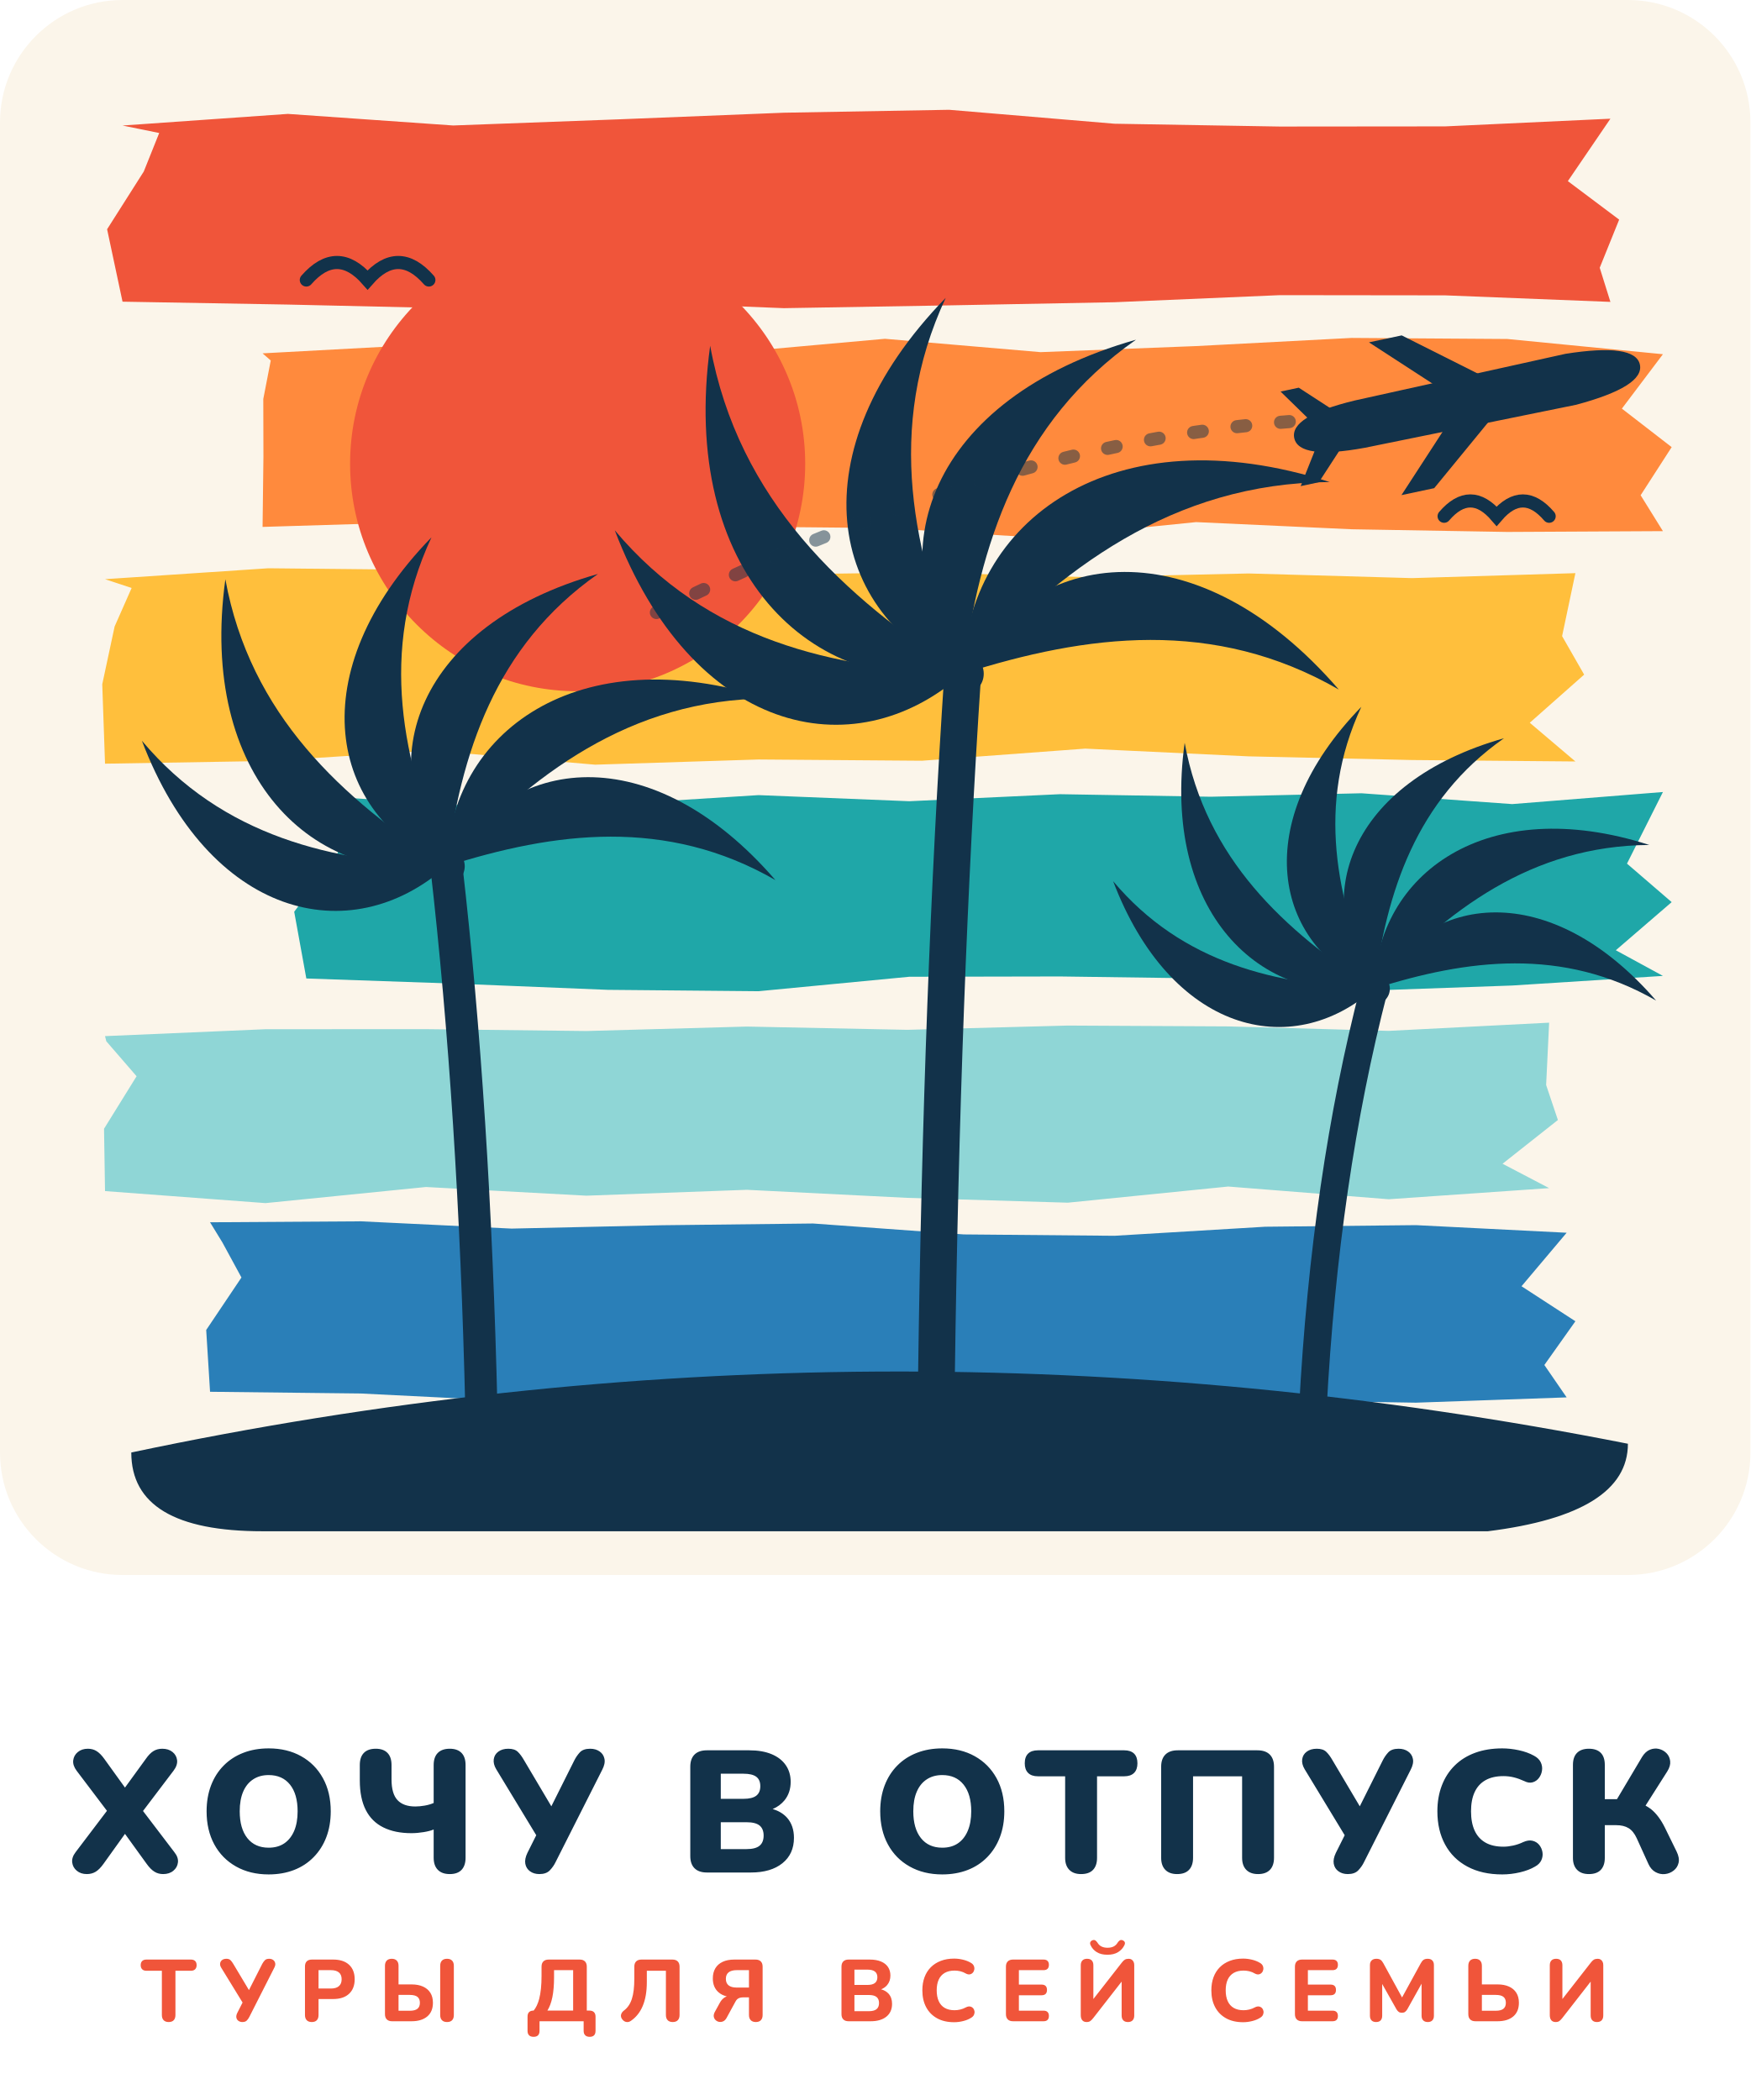
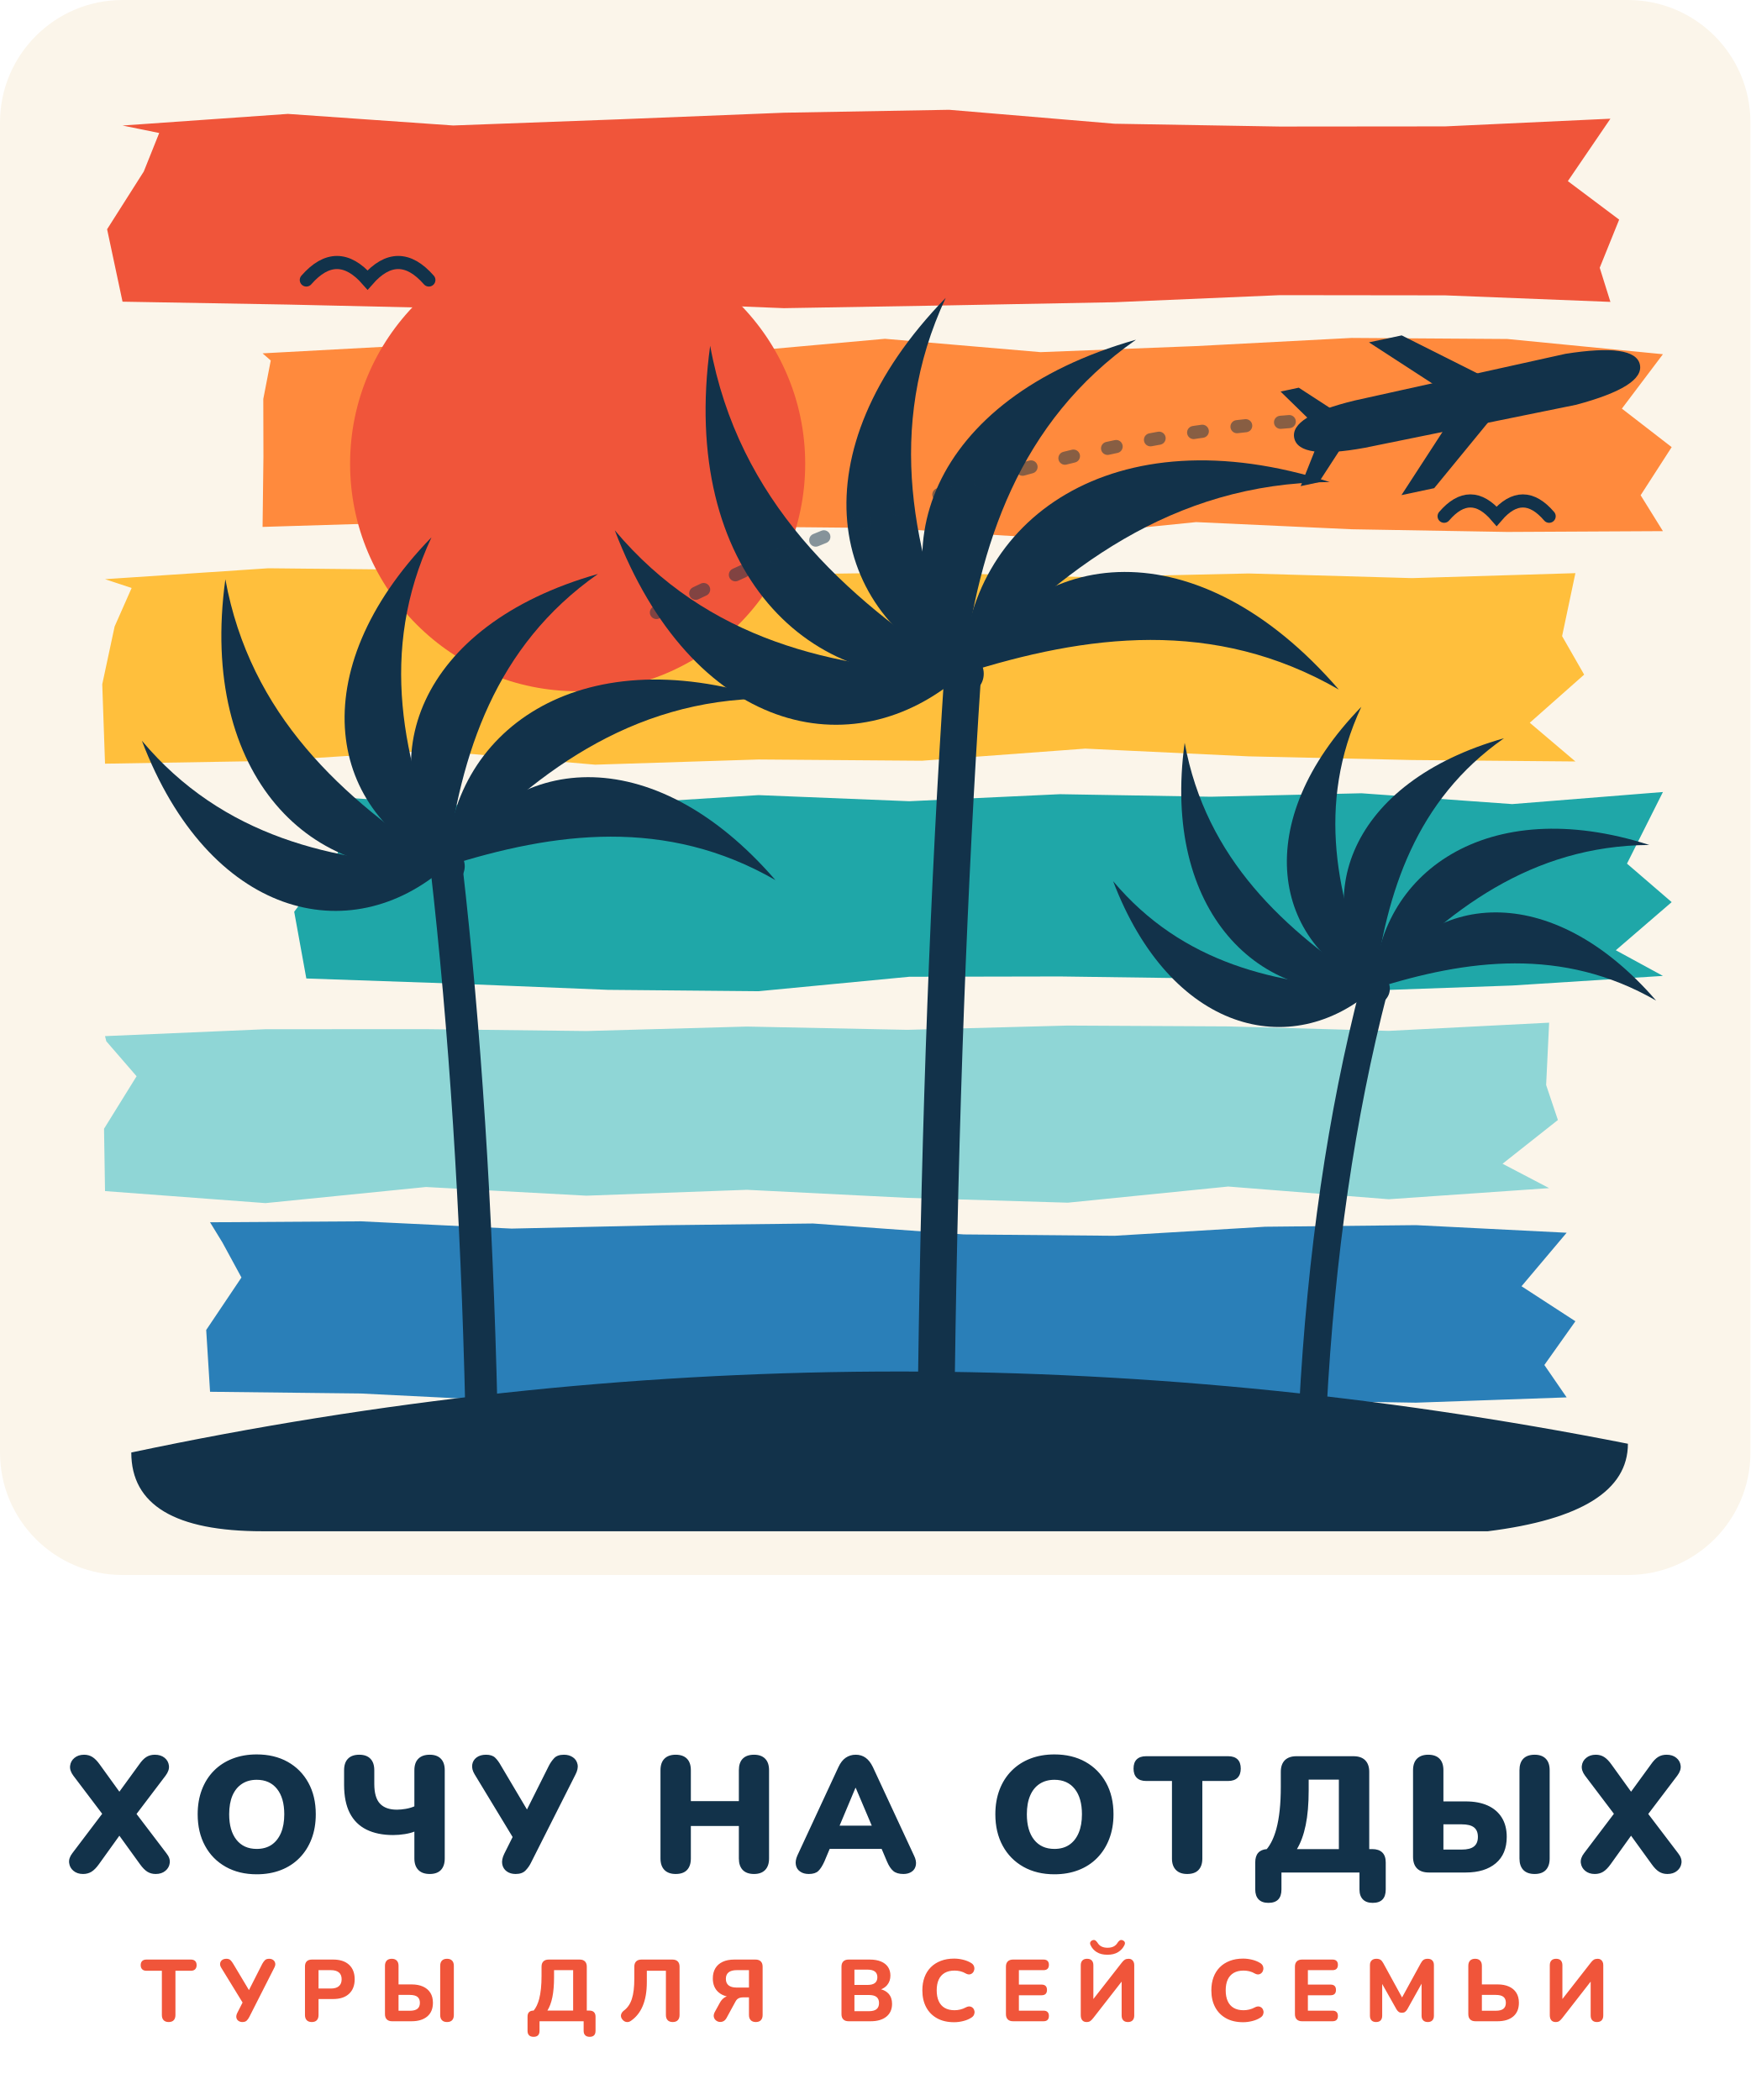
- <svg xmlns="http://www.w3.org/2000/svg" viewBox="0 0 400 480" width="400" height="480" role="img" aria-label="Хочу в отпуск — закат и семья пальм">
+ <svg xmlns="http://www.w3.org/2000/svg" viewBox="0 0 400 480" width="400" height="480" role="img" aria-label="Хочу на отдых — закат и семья пальм">
  <rect width="400" height="360" rx="28" fill="#fbf5ea" />
  <path d="M36.38 30.4L28 28.692L65.778 26.035L103.556 28.681L141.333 27.279L179.111 25.763L216.889 25.095L254.667 28.28L292.444 28.925L330.222 28.89L368 27.133L358.275 41.4L370 50.2L365.559 61.2L368 69.003L330.222 67.508L292.444 67.463L254.667 69.082L216.889 69.798L179.111 70.437L141.333 68.922L103.556 70.472L65.778 69.615L28 68.955L24.475 52.4L32.856 39.2Z" fill="#f0553a" />
  <path d="M61.871 82.4L60 80.765L95.556 78.843L131.111 79.244L166.667 80.634L202.222 77.44L237.778 80.489L273.333 79.103L308.889 77.24L344.444 77.483L380 80.964L370.622 93.4L382 102.2L374.907 113.2L380 121.402L344.444 121.587L308.889 120.976L273.333 119.338L237.778 122.933L202.222 120.694L166.667 120.351L131.111 122.836L95.556 119.351L60 120.436L60.199 104.4L60.166 91.2Z" fill="#ff8a3d" />
  <path d="M30.078 134.4L24 132.383L61.333 129.888L98.667 130.277L136 130.234L173.333 131.36L210.667 130.843L248 131.911L285.333 131.079L322.667 132.14L360 131.006L356.961 145.4L362 154.2L349.574 165.2L360 174.05L322.667 173.72L285.333 172.881L248 171.113L210.667 173.882L173.333 173.597L136 174.784L98.667 171.553L61.333 173.937L24 174.555L23.367 156.4L26.192 143.2Z" fill="#ffbf3c" />
  <path d="M77.778 186.4L70 181.743L104.444 184.016L138.889 183.91L173.333 181.741L207.778 183.137L242.222 181.529L276.667 182.111L311.111 181.318L345.556 183.793L380 181.032L371.789 197.4L382 206.2L369.238 217.2L380 223.064L345.556 225.26L311.111 226.485L276.667 223.662L242.222 223.191L207.778 223.259L173.333 226.563L138.889 226.249L104.444 224.845L70 223.652L67.229 208.4L77.143 195.2Z" fill="#1fa7a8" />
  <path d="M24.29 238L24 236.829L60.667 235.251L97.333 235.236L134 235.662L170.667 234.644L207.333 235.387L244 234.415L280.667 234.607L317.333 235.629L354 233.753L353.313 248L356 256L343.353 266L354 271.571L317.333 274.113L280.667 271.209L244 274.9L207.333 273.795L170.667 271.955L134 273.298L97.333 271.314L60.667 274.997L24 272.247L23.773 258L31.211 246Z" fill="#8fd6d6" />
  <path d="M50.828 284L48 279.379L82.444 279.159L116.889 280.821L151.333 280.054L185.778 279.656L220.222 282.153L254.667 282.464L289.111 280.396L323.556 280.032L358 281.77L347.689 294L360 302L352.907 312L358 319.402L323.556 320.613L289.111 320.06L254.667 319.999L220.222 317.684L185.778 320.082L151.333 319.437L116.889 320.231L82.444 318.514L48 318.119L47.119 304L55.176 292Z" fill="#2a7fb8" />
  <circle cx="132" cy="106" r="52" fill="#f0553a" />
  <path d="M30 332Q200 296 372 330Q372 346 340 350H60Q30 350 30 332Z" fill="#12324a" />
  <path d="M110 322Q108.4 253.8 102 198" fill="none" stroke="#12324a" stroke-width="7.35" stroke-linecap="round" />
  <g transform="translate(102 198)">
    <path transform="rotate(-170)" d="M0 0C18.375 -23.1 51.45 -20.79 73.5 16.17C51.45 -2.31 25.725 -3.465 0 0Z" fill="#12324a" />
    <path transform="rotate(-140)" d="M0 0C20.213 -23.1 56.595 -20.79 80.85 17.787C56.595 -2.31 28.297 -3.465 0 0Z" fill="#12324a" />
    <path transform="rotate(-105)" d="M0 0C18.375 -23.1 51.45 -20.79 73.5 16.17C51.45 -2.31 25.725 -3.465 0 0Z" fill="#12324a" />
    <path transform="rotate(-75)" d="M0 0C18.375 -23.1 51.45 -20.79 73.5 16.17C51.45 -2.31 25.725 -3.465 0 0Z" fill="#12324a" />
    <path transform="rotate(-40)" d="M0 0C20.213 -23.1 56.595 -20.79 80.85 17.787C56.595 -2.31 28.297 -3.465 0 0Z" fill="#12324a" />
    <path transform="rotate(-10)" d="M0 0C18.375 -23.1 51.45 -20.79 73.5 16.17C51.45 -2.31 25.725 -3.465 0 0Z" fill="#12324a" />
    <circle r="4.2" fill="#12324a" />
  </g>
  <path d="M214 314Q215.2 226 220 154" fill="none" stroke="#12324a" stroke-width="8.4" stroke-linecap="round" />
  <g transform="translate(220 154)">
    <path transform="rotate(-170)" d="M0 0C21 -26.4 58.8 -23.76 84 18.48C58.8 -2.64 29.4 -3.96 0 0Z" fill="#12324a" />
    <path transform="rotate(-140)" d="M0 0C23.1 -26.4 64.68 -23.76 92.4 20.328C64.68 -2.64 32.34 -3.96 0 0Z" fill="#12324a" />
    <path transform="rotate(-105)" d="M0 0C21 -26.4 58.8 -23.76 84 18.48C58.8 -2.64 29.4 -3.96 0 0Z" fill="#12324a" />
    <path transform="rotate(-75)" d="M0 0C21 -26.4 58.8 -23.76 84 18.48C58.8 -2.64 29.4 -3.96 0 0Z" fill="#12324a" />
    <path transform="rotate(-40)" d="M0 0C23.1 -26.4 64.68 -23.76 92.4 20.328C64.68 -2.64 32.34 -3.96 0 0Z" fill="#12324a" />
    <path transform="rotate(-10)" d="M0 0C21 -26.4 58.8 -23.76 84 18.48C58.8 -2.64 29.4 -3.96 0 0Z" fill="#12324a" />
    <circle r="4.8" fill="#12324a" />
  </g>
  <path d="M300 322Q302.8 269.2 314 226" fill="none" stroke="#12324a" stroke-width="6.3" stroke-linecap="round" />
  <g transform="translate(314 226)">
    <path transform="rotate(-170)" d="M0 0C15.75 -19.8 44.1 -17.82 63 13.86C44.1 -1.98 22.05 -2.97 0 0Z" fill="#12324a" />
    <path transform="rotate(-140)" d="M0 0C17.325 -19.8 48.51 -17.82 69.3 15.246C48.51 -1.98 24.255 -2.97 0 0Z" fill="#12324a" />
    <path transform="rotate(-105)" d="M0 0C15.75 -19.8 44.1 -17.82 63 13.86C44.1 -1.98 22.05 -2.97 0 0Z" fill="#12324a" />
    <path transform="rotate(-75)" d="M0 0C15.75 -19.8 44.1 -17.82 63 13.86C44.1 -1.98 22.05 -2.97 0 0Z" fill="#12324a" />
    <path transform="rotate(-40)" d="M0 0C17.325 -19.8 48.51 -17.82 69.3 15.246C48.51 -1.98 24.255 -2.97 0 0Z" fill="#12324a" />
    <path transform="rotate(-10)" d="M0 0C15.75 -19.8 44.1 -17.82 63 13.86C44.1 -1.98 22.05 -2.97 0 0Z" fill="#12324a" />
    <circle r="3.6" fill="#12324a" />
  </g>
  <path d="M150 140Q230 100 300 96" fill="none" stroke="#12324a" stroke-width="3" stroke-dasharray="2 8" stroke-linecap="round" opacity=".5" />
  <g transform="translate(334 92) rotate(-12) scale(0.85) translate(-50 -20)" fill="#12324a">
    <path d="M4 20Q4 14 22 13.5L80 13Q99 14 99 20Q99 26 80 27L22 26.5Q4 26 4 20Z" />
    <path d="M58 15L38 -1 29 -1 45 15ZM58 25L38 41 29 41 45 25Z" />
    <path d="M17 16L8 7 3 7 9 16ZM17 24L8 33 3 33 9 24Z" />
  </g>
  <g fill="none" stroke="#12324a" stroke-width="3" stroke-linecap="round">
    <path d="M70 64q7-8 14 0q7-8 14 0M330 118q6-7 12 0q6-7 12 0" />
  </g>
-   <path d="M19.84 428.36L19.84 428.36Q18.46 428.36 17.55 427.6Q16.64 426.85 16.5 425.7Q16.36 424.55 17.27 423.36L17.27 423.36L24.44 413.9L17.51 404.74Q16.6 403.52 16.73 402.37Q16.87 401.22 17.78 400.47Q18.7 399.71 20.08 399.71L20.08 399.71Q21.23 399.71 22.1 400.27Q22.97 400.82 23.85 402.05L23.85 402.05L28.56 408.59L33.31 402.05Q34.19 400.78 35.06 400.25Q35.93 399.71 37.08 399.71L37.08 399.71Q38.5 399.71 39.42 400.45Q40.33 401.18 40.47 402.33Q40.6 403.48 39.65 404.74L39.65 404.74L32.68 413.94L39.85 423.36Q40.8 424.55 40.66 425.7Q40.53 426.85 39.61 427.6Q38.7 428.36 37.28 428.36L37.28 428.36Q36.17 428.36 35.3 427.82Q34.42 427.29 33.51 426.02L33.51 426.02L28.56 419.17L23.65 426.02Q22.74 427.29 21.87 427.82Q20.99 428.36 19.84 428.36M61.39 428.44L61.39 428.44Q57.15 428.44 53.94 426.63Q50.74 424.83 48.97 421.58Q47.21 418.33 47.21 414.01L47.21 414.01Q47.21 410.77 48.22 408.11Q49.23 405.46 51.11 403.56Q52.99 401.65 55.61 400.64Q58.22 399.63 61.39 399.63L61.39 399.63Q65.63 399.63 68.82 401.42Q72.01 403.2 73.79 406.43Q75.58 409.66 75.58 414.01L75.58 414.01Q75.58 417.26 74.57 419.92Q73.56 422.57 71.67 424.49Q69.79 426.42 67.18 427.43Q64.56 428.44 61.39 428.44M61.39 422.33L61.39 422.33Q63.49 422.33 64.96 421.34Q66.42 420.35 67.22 418.49Q68.01 416.63 68.01 414.01L68.01 414.01Q68.01 410.09 66.27 407.91Q64.52 405.73 61.39 405.73L61.39 405.73Q59.33 405.73 57.85 406.71Q56.36 407.68 55.57 409.52Q54.78 411.36 54.78 414.01L54.78 414.01Q54.78 417.94 56.52 420.14Q58.26 422.33 61.39 422.33M102.78 428.36L102.78 428.36Q101 428.36 100.05 427.39Q99.1 426.42 99.1 424.63L99.1 424.63L99.1 418.17Q98.27 418.53 96.82 418.77Q95.37 419.01 93.99 419.01L93.99 419.01Q90.26 419.01 87.61 417.7Q84.95 416.39 83.59 413.72Q82.22 411.04 82.22 406.96L82.22 406.96L82.22 403.44Q82.22 401.61 83.15 400.66Q84.08 399.71 85.87 399.71L85.87 399.71Q87.61 399.71 88.54 400.66Q89.47 401.61 89.47 403.44L89.47 403.44L89.47 406.73Q89.47 410.01 90.84 411.46Q92.2 412.91 94.9 412.91L94.9 412.91Q95.89 412.91 97.04 412.71Q98.19 412.51 99.1 412.11L99.1 412.11L99.1 403.44Q99.1 401.61 100.05 400.66Q101 399.71 102.78 399.71L102.78 399.71Q104.53 399.71 105.46 400.66Q106.39 401.61 106.39 403.44L106.39 403.44L106.39 424.63Q106.39 426.42 105.48 427.39Q104.57 428.36 102.78 428.36M123.25 428.36L123.25 428.36Q121.99 428.36 121.11 427.72Q120.24 427.09 120.04 426Q119.85 424.91 120.52 423.52L120.52 423.52L122.54 419.48L113.39 404.39Q112.68 403.2 112.83 402.11Q112.99 401.02 113.88 400.37Q114.78 399.71 116.16 399.71L116.16 399.71Q117.59 399.71 118.32 400.41Q119.05 401.1 119.77 402.37L119.77 402.37L125.99 412.87L131.22 402.41Q131.73 401.38 132.5 400.54Q133.28 399.71 134.86 399.71L134.86 399.71Q136.13 399.71 137.02 400.33Q137.91 400.94 138.13 402.03Q138.35 403.12 137.6 404.55L137.6 404.55L126.94 425.66Q126.46 426.65 125.65 427.5Q124.84 428.36 123.25 428.36M171.61 428L161.54 428Q159.68 428 158.71 427.03Q157.74 426.06 157.74 424.24L157.74 424.24L157.74 403.83Q157.74 402.01 158.71 401.04Q159.68 400.07 161.54 400.07L161.54 400.07L171.21 400.07Q174.22 400.07 176.34 400.96Q178.46 401.85 179.57 403.48Q180.68 405.1 180.68 407.28L180.68 407.28Q180.68 409.74 179.29 411.48L179.29 411.48Q178.22 412.79 176.56 413.5L176.56 413.5Q178.62 414.09 179.89 415.52L179.89 415.52Q181.43 417.3 181.43 420.08L181.43 420.08Q181.43 423.76 178.8 425.88Q176.16 428 171.61 428L171.61 428M164.71 416.51L164.71 422.65L170.61 422.65Q172.64 422.65 173.57 421.88Q174.5 421.11 174.5 419.56Q174.5 418.02 173.57 417.26Q172.64 416.51 170.61 416.51L170.61 416.51L164.71 416.51M164.71 405.42L164.71 411.16L169.9 411.16Q171.88 411.16 172.81 410.45Q173.74 409.74 173.74 408.27Q173.74 406.8 172.81 406.11Q171.88 405.42 169.9 405.42L169.9 405.42L164.71 405.42M215.32 428.44L215.32 428.44Q211.08 428.44 207.87 426.63Q204.66 424.83 202.9 421.58Q201.14 418.33 201.14 414.01L201.14 414.01Q201.14 410.77 202.15 408.11Q203.16 405.46 205.04 403.56Q206.92 401.65 209.54 400.64Q212.15 399.63 215.32 399.63L215.32 399.63Q219.56 399.63 222.75 401.42Q225.94 403.2 227.72 406.43Q229.5 409.66 229.5 414.01L229.5 414.01Q229.5 417.26 228.49 419.92Q227.48 422.57 225.6 424.49Q223.72 426.42 221.11 427.43Q218.49 428.44 215.32 428.44M215.32 422.33L215.32 422.33Q217.42 422.33 218.89 421.34Q220.35 420.35 221.14 418.49Q221.94 416.63 221.94 414.01L221.94 414.01Q221.94 410.09 220.19 407.91Q218.45 405.73 215.32 405.73L215.32 405.73Q213.26 405.73 211.78 406.71Q210.29 407.68 209.5 409.52Q208.7 411.36 208.7 414.01L208.7 414.01Q208.7 417.94 210.45 420.14Q212.19 422.33 215.32 422.33M247.04 428.36L247.04 428.36Q245.3 428.36 244.35 427.39Q243.4 426.42 243.4 424.67L243.4 424.67L243.4 406.01L237.18 406.01Q235.71 406.01 234.94 405.24Q234.17 404.47 234.17 403.04L234.17 403.04Q234.17 401.58 234.94 400.82Q235.71 400.07 237.18 400.07L237.18 400.07L256.91 400.07Q258.37 400.07 259.15 400.82Q259.92 401.58 259.92 403.04L259.92 403.04Q259.92 404.47 259.15 405.24Q258.37 406.01 256.91 406.01L256.91 406.01L250.69 406.01L250.69 424.67Q250.69 426.42 249.78 427.39Q248.87 428.36 247.04 428.36M268.98 428.36L268.98 428.36Q267.24 428.36 266.29 427.39Q265.34 426.42 265.34 424.63L265.34 424.63L265.34 403.83Q265.34 402.01 266.31 401.04Q267.28 400.07 269.14 400.07L269.14 400.07L287.32 400.07Q289.19 400.07 290.16 401.04Q291.13 402.01 291.13 403.83L291.13 403.83L291.13 424.63Q291.13 426.42 290.2 427.39Q289.27 428.36 287.48 428.36L287.48 428.36Q285.74 428.36 284.79 427.39Q283.84 426.42 283.84 424.63L283.84 424.63L283.84 406.01L272.63 406.01L272.63 424.63Q272.63 426.42 271.71 427.39Q270.8 428.36 268.98 428.36M307.99 428.36L307.99 428.36Q306.73 428.36 305.85 427.72Q304.98 427.09 304.78 426Q304.59 424.91 305.26 423.52L305.26 423.52L307.28 419.48L298.13 404.39Q297.42 403.2 297.57 402.11Q297.73 401.02 298.62 400.37Q299.52 399.71 300.9 399.71L300.9 399.71Q302.33 399.71 303.06 400.41Q303.79 401.1 304.51 402.37L304.51 402.37L310.73 412.87L315.96 402.41Q316.47 401.38 317.24 400.54Q318.02 399.71 319.6 399.71L319.6 399.71Q320.87 399.71 321.76 400.33Q322.65 400.94 322.87 402.03Q323.09 403.12 322.34 404.55L322.34 404.55L311.68 425.66Q311.2 426.65 310.39 427.5Q309.58 428.36 307.99 428.36M343.28 428.44L343.28 428.44Q338.65 428.44 335.32 426.65Q331.99 424.87 330.23 421.62Q328.46 418.37 328.46 414.01L328.46 414.01Q328.46 410.77 329.48 408.11Q330.49 405.46 332.41 403.56Q334.33 401.65 337.08 400.64Q339.84 399.63 343.28 399.63L343.28 399.63Q345.1 399.63 347.07 400.05Q349.03 400.47 350.53 401.3L350.53 401.3Q351.64 401.89 352.08 402.8Q352.51 403.71 352.37 404.67Q352.24 405.62 351.68 406.37Q351.13 407.12 350.25 407.38Q349.38 407.64 348.35 407.12L348.35 407.12Q347.16 406.57 346 406.27Q344.83 405.97 343.56 405.97L343.56 405.97Q341.1 405.97 339.46 406.9Q337.81 407.83 336.98 409.62Q336.15 411.4 336.15 414.01L336.15 414.01Q336.15 416.63 336.98 418.43Q337.81 420.23 339.46 421.17Q341.1 422.1 343.56 422.1L343.56 422.1Q344.59 422.1 345.78 421.84Q346.97 421.58 348.12 421.03L348.12 421.03Q349.3 420.51 350.23 420.75Q351.17 420.99 351.74 421.7Q352.31 422.41 352.47 423.34Q352.63 424.28 352.22 425.19Q351.8 426.1 350.77 426.65L350.77 426.65Q349.38 427.48 347.34 427.96Q345.3 428.44 343.28 428.44M363.08 428.36L363.08 428.36Q361.34 428.36 360.39 427.39Q359.44 426.42 359.44 424.67L359.44 424.67L359.44 403.4Q359.44 401.58 360.39 400.64Q361.34 399.71 363.08 399.71L363.08 399.71Q364.86 399.71 365.79 400.64Q366.72 401.58 366.72 403.4L366.72 403.4L366.72 411.24L369.5 411.24L375.24 401.58Q376 400.35 377.03 399.93Q378.06 399.51 379.07 399.75Q380.08 399.99 380.81 400.72Q381.54 401.46 381.66 402.55Q381.78 403.64 380.99 404.9L380.99 404.9L376.03 412.71Q376.67 413.06 377.26 413.5L377.26 413.5Q379.09 414.97 380.47 417.78L380.47 417.78L383.13 423.21Q383.84 424.67 383.58 425.78Q383.32 426.89 382.45 427.56Q381.58 428.24 380.47 428.36Q379.36 428.48 378.33 427.92Q377.3 427.37 376.71 426.1L376.71 426.1L374.01 420.16Q373.26 418.53 372.15 417.86Q371.04 417.18 369.3 417.18L369.3 417.18L366.72 417.18L366.72 424.67Q366.72 426.42 365.81 427.39Q364.9 428.36 363.08 428.36" fill="#12324a" />
+   <path d="M18.98 428.34L18.98 428.34Q17.66 428.34 16.79 427.62Q15.93 426.91 15.8 425.81Q15.66 424.72 16.53 423.59L16.53 423.59L23.35 414.58L16.76 405.87Q15.89 404.7 16.02 403.61Q16.15 402.51 17.02 401.8Q17.89 401.08 19.21 401.08L19.21 401.08Q20.3 401.08 21.13 401.61Q21.96 402.14 22.79 403.31L22.79 403.31L27.28 409.53L31.8 403.31Q32.63 402.1 33.46 401.59Q34.29 401.08 35.38 401.08L35.38 401.08Q36.74 401.08 37.61 401.78Q38.47 402.48 38.6 403.57Q38.74 404.66 37.83 405.87L37.83 405.87L31.2 414.62L38.02 423.59Q38.93 424.72 38.79 425.81Q38.66 426.91 37.79 427.62Q36.93 428.34 35.57 428.34L35.57 428.34Q34.51 428.34 33.68 427.83Q32.86 427.32 31.99 426.11L31.99 426.11L27.28 419.59L22.6 426.11Q21.73 427.32 20.9 427.83Q20.07 428.34 18.98 428.34M58.66 428.41L58.66 428.41Q54.63 428.41 51.58 426.7Q48.52 424.98 46.85 421.89Q45.17 418.8 45.17 414.69L45.17 414.69Q45.17 411.6 46.13 409.07Q47.09 406.55 48.88 404.74Q50.67 402.93 53.16 401.97Q55.65 401.01 58.66 401.01L58.66 401.01Q62.7 401.01 65.73 402.7Q68.77 404.4 70.46 407.47Q72.16 410.54 72.16 414.69L72.16 414.69Q72.16 417.78 71.2 420.31Q70.24 422.83 68.45 424.66Q66.66 426.49 64.17 427.45Q61.68 428.41 58.66 428.41M58.66 422.61L58.66 422.61Q60.66 422.61 62.06 421.67Q63.45 420.72 64.21 418.95Q64.96 417.18 64.96 414.69L64.96 414.69Q64.96 410.96 63.3 408.89Q61.64 406.81 58.66 406.81L58.66 406.81Q56.7 406.81 55.29 407.74Q53.88 408.66 53.12 410.41Q52.37 412.17 52.37 414.69L52.37 414.69Q52.37 418.42 54.03 420.52Q55.69 422.61 58.66 422.61M98.2 428.34L98.2 428.34Q96.5 428.34 95.6 427.42Q94.69 426.49 94.69 424.8L94.69 424.8L94.69 418.65Q93.9 418.99 92.52 419.22Q91.15 419.44 89.83 419.44L89.83 419.44Q86.28 419.44 83.76 418.2Q81.23 416.95 79.93 414.41Q78.63 411.86 78.63 407.98L78.63 407.98L78.63 404.63Q78.63 402.89 79.52 401.99Q80.4 401.08 82.1 401.08L82.1 401.08Q83.76 401.08 84.64 401.99Q85.53 402.89 85.53 404.63L85.53 404.63L85.53 407.75Q85.53 410.88 86.83 412.26Q88.13 413.64 90.69 413.64L90.69 413.64Q91.64 413.64 92.73 413.45Q93.82 413.26 94.69 412.88L94.69 412.88L94.69 404.63Q94.69 402.89 95.6 401.99Q96.5 401.08 98.2 401.08L98.2 401.08Q99.86 401.08 100.74 401.99Q101.63 402.89 101.63 404.63L101.63 404.63L101.63 424.8Q101.63 426.49 100.76 427.42Q99.89 428.34 98.2 428.34M117.82 428.34L117.82 428.34Q116.62 428.34 115.79 427.74Q114.96 427.13 114.77 426.1Q114.58 425.06 115.22 423.74L115.22 423.74L117.14 419.89L108.44 405.53Q107.76 404.4 107.91 403.36Q108.06 402.33 108.91 401.7Q109.75 401.08 111.07 401.08L111.07 401.08Q112.43 401.08 113.13 401.74Q113.83 402.4 114.5 403.61L114.5 403.61L120.42 413.6L125.4 403.65Q125.89 402.67 126.63 401.87Q127.36 401.08 128.87 401.08L128.87 401.08Q130.08 401.08 130.92 401.67Q131.77 402.25 131.98 403.29Q132.19 404.32 131.47 405.68L131.47 405.68L121.33 425.78Q120.88 426.72 120.1 427.53Q119.33 428.34 117.82 428.34M154.4 428.34L154.4 428.34Q152.74 428.34 151.83 427.42Q150.93 426.49 150.93 424.8L150.93 424.8L150.93 404.63Q150.93 402.89 151.83 401.99Q152.74 401.08 154.4 401.08L154.4 401.08Q156.09 401.08 156.98 401.99Q157.87 402.89 157.87 404.63L157.87 404.63L157.87 411.68L168.84 411.68L168.84 404.63Q168.84 402.89 169.72 401.99Q170.61 401.08 172.31 401.08L172.31 401.08Q173.96 401.08 174.85 401.99Q175.74 402.89 175.74 404.63L175.74 404.63L175.74 424.8Q175.74 426.49 174.85 427.42Q173.96 428.34 172.31 428.34L172.31 428.34Q170.61 428.34 169.72 427.42Q168.84 426.49 168.84 424.8L168.84 424.8L168.84 417.37L157.87 417.37L157.87 424.8Q157.87 426.49 157 427.42Q156.13 428.34 154.4 428.34M184.81 428.34L184.81 428.34Q183.64 428.34 182.85 427.79Q182.05 427.25 181.87 426.28Q181.68 425.32 182.21 424.12L182.21 424.12L191.59 403.91Q192.27 402.44 193.27 401.76Q194.27 401.08 195.55 401.08Q196.83 401.08 197.79 401.76Q198.76 402.44 199.47 403.91L199.47 403.91L208.86 424.12Q209.46 425.32 209.29 426.3Q209.12 427.28 208.35 427.81Q207.58 428.34 206.45 428.34L206.45 428.34Q204.94 428.34 204.13 427.66Q203.32 426.98 202.68 425.47L202.68 425.47L201.47 422.61L189.59 422.61L188.39 425.47Q187.71 426.98 186.99 427.66Q186.28 428.34 184.81 428.34M195.55 408.66L195.48 408.66L191.86 417.29L199.21 417.29L195.55 408.66M240.95 428.41L240.95 428.41Q236.91 428.41 233.86 426.7Q230.81 424.98 229.13 421.89Q227.45 418.8 227.45 414.69L227.45 414.69Q227.45 411.6 228.41 409.07Q229.37 406.55 231.17 404.74Q232.96 402.93 235.44 401.97Q237.93 401.01 240.95 401.01L240.95 401.01Q244.98 401.01 248.02 402.7Q251.05 404.4 252.75 407.47Q254.45 410.54 254.45 414.69L254.45 414.69Q254.45 417.78 253.48 420.31Q252.52 422.83 250.73 424.66Q248.94 426.49 246.45 427.45Q243.96 428.41 240.95 428.41M240.95 422.61L240.95 422.61Q242.95 422.61 244.34 421.67Q245.74 420.72 246.49 418.95Q247.24 417.18 247.24 414.69L247.24 414.69Q247.24 410.96 245.59 408.89Q243.93 406.81 240.95 406.81L240.95 406.81Q238.99 406.81 237.57 407.74Q236.16 408.66 235.41 410.41Q234.65 412.17 234.65 414.69L234.65 414.69Q234.65 418.42 236.31 420.52Q237.97 422.61 240.95 422.61M271.28 428.34L271.28 428.34Q269.62 428.34 268.72 427.42Q267.81 426.49 267.81 424.83L267.81 424.83L267.81 407.08L261.89 407.08Q260.5 407.08 259.76 406.34Q259.03 405.61 259.03 404.25L259.03 404.25Q259.03 402.85 259.76 402.14Q260.5 401.42 261.89 401.42L261.89 401.42L280.67 401.42Q282.06 401.42 282.8 402.14Q283.53 402.85 283.53 404.25L283.53 404.25Q283.53 405.61 282.8 406.34Q282.06 407.08 280.67 407.08L280.67 407.08L274.75 407.08L274.75 424.83Q274.75 426.49 273.88 427.42Q273.02 428.34 271.28 428.34M289.85 434.94L289.85 434.94Q288.38 434.94 287.61 434.15Q286.84 433.35 286.84 431.88L286.84 431.88L286.84 425.7Q286.84 422.87 289.48 422.65L289.48 422.65Q290.87 420.95 291.66 418.05L291.66 418.05Q292.68 414.28 292.68 408.47L292.68 408.47L292.68 405Q292.68 403.27 293.6 402.34Q294.53 401.42 296.26 401.42L296.26 401.42L309.27 401.42Q311.04 401.42 311.96 402.34Q312.89 403.27 312.89 405L312.89 405L312.89 422.65L313.57 422.65Q315.07 422.65 315.87 423.42Q316.66 424.19 316.66 425.7L316.66 425.7L316.66 431.88Q316.66 434.94 313.68 434.94L313.68 434.94Q312.21 434.94 311.44 434.15Q310.66 433.35 310.66 431.88L310.66 431.88L310.66 428L292.83 428L292.83 431.88Q292.83 434.94 289.85 434.94M296.37 422.65L296.37 422.65L305.95 422.65L305.95 406.77L299.05 406.77L299.05 409.22Q299.05 413.86 298.37 417.16Q297.69 420.46 296.37 422.65M334.96 428L326.52 428Q324.75 428 323.82 427.08Q322.9 426.15 322.9 424.42L322.9 424.42L322.9 404.63Q322.9 402.89 323.8 401.99Q324.71 401.08 326.37 401.08L326.37 401.08Q328.06 401.08 328.95 401.99Q329.84 402.89 329.84 404.63L329.84 404.63L329.84 411.75L334.96 411.75Q337.87 411.75 339.96 412.69Q342.05 413.64 343.18 415.45Q344.31 417.26 344.31 419.86L344.31 419.86Q344.31 423.78 341.81 425.89Q339.3 428 334.96 428L334.96 428M329.84 416.99L329.84 422.76L334.02 422.76Q335.94 422.76 336.83 422.04Q337.72 421.33 337.72 419.86L337.72 419.86Q337.72 418.39 336.83 417.69Q335.94 416.99 334.02 416.99L334.02 416.99L329.84 416.99M350.69 428.34L350.69 428.34Q348.99 428.34 348.1 427.42Q347.22 426.49 347.22 424.8L347.22 424.8L347.22 404.63Q347.22 402.89 348.1 401.99Q348.99 401.08 350.69 401.08L350.69 401.08Q352.34 401.08 353.23 401.99Q354.12 402.89 354.12 404.63L354.12 404.63L354.12 424.8Q354.12 426.49 353.25 427.42Q352.38 428.34 350.69 428.34M364.43 428.34L364.43 428.34Q363.11 428.34 362.24 427.62Q361.38 426.91 361.24 425.81Q361.11 424.72 361.98 423.59L361.98 423.59L368.8 414.58L362.21 405.87Q361.34 404.7 361.47 403.61Q361.6 402.51 362.47 401.8Q363.34 401.08 364.66 401.08L364.66 401.08Q365.75 401.08 366.58 401.61Q367.41 402.14 368.24 403.31L368.24 403.31L372.72 409.53L377.25 403.31Q378.08 402.1 378.91 401.59Q379.74 401.08 380.83 401.08L380.83 401.08Q382.19 401.08 383.05 401.78Q383.92 402.48 384.05 403.57Q384.19 404.66 383.28 405.87L383.28 405.87L376.65 414.62L383.47 423.59Q384.37 424.72 384.24 425.81Q384.11 426.91 383.24 427.62Q382.38 428.34 381.02 428.34L381.02 428.34Q379.96 428.34 379.13 427.83Q378.3 427.32 377.44 426.11L377.44 426.11L372.72 419.59L368.05 426.11Q367.18 427.32 366.35 427.83Q365.52 428.34 364.43 428.34" fill="#12324a" />
  <path d="M38.55 462.18L38.55 462.18Q37.79 462.18 37.39 461.76Q36.99 461.34 36.99 460.58L36.99 460.58L36.99 450.46L33.45 450.46Q32.83 450.46 32.49 450.12Q32.15 449.78 32.15 449.18L32.15 449.18Q32.15 448.56 32.49 448.23Q32.83 447.9 33.45 447.9L33.45 447.9L43.63 447.9Q44.25 447.9 44.59 448.23Q44.93 448.56 44.93 449.18L44.93 449.18Q44.93 449.78 44.59 450.12Q44.25 450.46 43.63 450.46L43.63 450.46L40.09 450.46L40.09 460.58Q40.09 461.34 39.7 461.76Q39.31 462.18 38.55 462.18M55.39 462.18L55.39 462.18Q54.85 462.18 54.47 461.9Q54.09 461.62 54.01 461.15Q53.93 460.68 54.23 460.08L54.23 460.08L55.43 457.72L50.55 449.76Q50.23 449.24 50.3 448.77Q50.37 448.3 50.75 448.01Q51.13 447.72 51.73 447.72Q52.33 447.72 52.65 448.02Q52.97 448.32 53.29 448.86L53.29 448.86L56.89 454.88L59.93 448.88Q60.17 448.44 60.5 448.08Q60.83 447.72 61.49 447.72L61.49 447.72Q62.05 447.72 62.42 447.99Q62.79 448.26 62.89 448.73Q62.99 449.2 62.65 449.82L62.65 449.82L56.97 461.02Q56.75 461.46 56.41 461.82Q56.07 462.18 55.39 462.18M71.25 462.18L71.25 462.18Q70.49 462.18 70.09 461.76Q69.69 461.34 69.69 460.58L69.69 460.58L69.69 449.48Q69.69 448.7 70.1 448.3Q70.51 447.9 71.27 447.9L71.27 447.9L76.13 447.9Q78.49 447.9 79.77 449.09Q81.05 450.28 81.05 452.4L81.05 452.4Q81.05 454.52 79.77 455.72Q78.49 456.92 76.13 456.92L76.13 456.92L72.79 456.92L72.79 460.58Q72.79 461.34 72.4 461.76Q72.01 462.18 71.25 462.18M72.79 450.32L72.79 454.52L75.61 454.52Q76.81 454.52 77.44 453.98Q78.07 453.44 78.07 452.4L78.07 452.4Q78.07 451.36 77.44 450.84Q76.81 450.32 75.61 450.32L75.61 450.32L72.79 450.32M94.05 462L89.59 462Q88.81 462 88.39 461.58Q87.97 461.16 87.97 460.38L87.97 460.38L87.97 449.32Q87.97 448.56 88.37 448.14Q88.77 447.72 89.53 447.72L89.53 447.72Q90.27 447.72 90.67 448.14Q91.07 448.56 91.07 449.32L91.07 449.32L91.07 453.58L94.05 453.58Q95.57 453.58 96.66 454.07Q97.75 454.56 98.34 455.49Q98.93 456.42 98.93 457.78L98.93 457.78Q98.93 459.82 97.63 460.91Q96.33 462 94.05 462L94.05 462M91.07 455.98L91.07 459.6L93.63 459.6Q94.83 459.6 95.39 459.15Q95.95 458.7 95.95 457.78L95.95 457.78Q95.95 456.86 95.39 456.42Q94.83 455.98 93.63 455.98L93.63 455.98L91.07 455.98M102.15 462.18L102.15 462.18Q101.39 462.18 100.99 461.76Q100.59 461.34 100.59 460.58L100.59 460.58L100.59 449.32Q100.59 448.56 100.99 448.14Q101.39 447.72 102.15 447.72L102.15 447.72Q102.91 447.72 103.31 448.14Q103.71 448.56 103.71 449.32L103.71 449.32L103.71 460.58Q103.71 461.34 103.32 461.76Q102.93 462.18 102.15 462.18M121.93 465.56L121.93 465.56Q121.25 465.56 120.9 465.21Q120.55 464.86 120.55 464.18L120.55 464.18L120.55 460.96Q120.55 459.56 121.95 459.56L121.95 459.56Q122.77 458.56 123.21 456.9L123.21 456.9Q123.75 454.82 123.75 451.62L123.75 451.62L123.75 449.52Q123.75 448.74 124.17 448.32Q124.59 447.9 125.39 447.9L125.39 447.9L132.47 447.9Q133.25 447.9 133.67 448.32Q134.09 448.74 134.09 449.52L134.09 449.52L134.09 459.56L134.69 459.56Q135.37 459.56 135.73 459.92Q136.09 460.28 136.09 460.96L136.09 460.96L136.09 464.18Q136.09 465.56 134.75 465.56L134.75 465.56Q134.09 465.56 133.73 465.21Q133.37 464.86 133.37 464.18L133.37 464.18L133.37 462L123.29 462L123.29 464.18Q123.29 465.56 121.93 465.56M125.09 459.56L125.09 459.56L130.97 459.56L130.97 450.32L126.61 450.32L126.61 451.92Q126.61 454.6 126.23 456.47Q125.85 458.34 125.09 459.56M153.73 462.18L153.73 462.18Q152.97 462.18 152.57 461.76Q152.17 461.34 152.17 460.58L152.17 460.58L152.17 450.46L147.81 450.46L147.81 453.02Q147.81 454.7 147.57 456.06Q147.33 457.42 146.87 458.51Q146.41 459.6 145.74 460.44Q145.07 461.28 144.21 461.88L144.21 461.88Q143.69 462.26 143.14 462.17Q142.59 462.08 142.19 461.56L142.19 461.56Q141.79 461.02 141.92 460.49Q142.05 459.96 142.57 459.56L142.57 459.56Q143.19 459.1 143.64 458.45Q144.09 457.8 144.38 456.92Q144.67 456.04 144.81 454.87Q144.95 453.7 144.95 452.22L144.95 452.22L144.95 449.52Q144.95 448.74 145.37 448.32Q145.79 447.9 146.59 447.9L146.59 447.9L153.65 447.9Q154.45 447.9 154.87 448.32Q155.29 448.74 155.29 449.52L155.29 449.52L155.29 460.58Q155.29 461.34 154.89 461.76Q154.49 462.18 153.73 462.18M172.71 462.18L172.71 462.18Q171.97 462.18 171.56 461.76Q171.15 461.34 171.15 460.58L171.15 460.58L171.15 456.54L169.83 456.54Q169.43 456.54 169.1 456.63Q168.77 456.72 168.52 456.92Q168.27 457.12 168.07 457.5L168.07 457.5L166.03 461.24Q165.71 461.82 165.25 462.02Q164.79 462.22 164.33 462.14Q163.87 462.06 163.53 461.74Q163.19 461.42 163.11 460.95Q163.03 460.48 163.33 459.9L163.33 459.9L164.47 457.82Q164.89 457.02 165.55 456.58L165.55 456.58Q165.79 456.42 166.09 456.32L166.09 456.32Q164.93 456.04 164.17 455.36L164.17 455.36Q162.89 454.22 162.89 452.22L162.89 452.22Q162.89 450.86 163.46 449.9Q164.03 448.94 165.13 448.42Q166.23 447.9 167.81 447.9L167.81 447.9L172.63 447.9Q173.43 447.9 173.85 448.32Q174.27 448.74 174.27 449.52L174.27 449.52L174.27 460.58Q174.27 461.34 173.87 461.76Q173.47 462.18 172.71 462.18M168.35 454.3L168.35 454.3L171.15 454.3L171.15 450.32L168.35 450.32Q167.13 450.32 166.5 450.82Q165.87 451.32 165.87 452.3L165.87 452.3Q165.87 453.3 166.5 453.8Q167.13 454.3 168.35 454.3M198.97 462L193.91 462Q193.13 462 192.71 461.58Q192.29 461.16 192.29 460.38L192.29 460.38L192.29 449.52Q192.29 448.74 192.71 448.32Q193.13 447.9 193.91 447.9L193.91 447.9L198.75 447.9Q200.25 447.9 201.31 448.34Q202.37 448.78 202.92 449.6Q203.47 450.42 203.47 451.56L203.47 451.56Q203.47 452.82 202.75 453.7L202.75 453.7Q202.21 454.36 201.35 454.7L201.35 454.7Q202.41 455 203.05 455.7L203.05 455.7Q203.85 456.6 203.85 458.02L203.85 458.02Q203.85 459.9 202.55 460.95Q201.25 462 198.97 462L198.97 462M195.25 456L195.25 459.7L198.55 459.7Q199.75 459.7 200.31 459.23Q200.87 458.76 200.87 457.84Q200.87 456.92 200.31 456.46Q199.75 456 198.55 456L198.55 456L195.25 456M195.25 450.2L195.25 453.7L198.21 453.7Q199.37 453.7 199.93 453.26Q200.49 452.82 200.49 451.94L200.49 451.94Q200.49 451.08 199.93 450.64Q199.37 450.2 198.21 450.2L198.21 450.2L195.25 450.2M218.03 462.22L218.03 462.22Q215.75 462.22 214.13 461.32Q212.51 460.42 211.64 458.79Q210.77 457.16 210.77 454.94L210.77 454.94Q210.77 453.28 211.26 451.95Q211.75 450.62 212.69 449.67Q213.63 448.72 214.98 448.2Q216.33 447.68 218.03 447.68L218.03 447.68Q219.03 447.68 220.06 447.93Q221.09 448.18 221.85 448.64L221.85 448.64Q222.35 448.92 222.53 449.34Q222.71 449.76 222.64 450.18Q222.57 450.6 222.3 450.9Q222.03 451.2 221.63 451.28Q221.23 451.36 220.73 451.1L220.73 451.1Q220.13 450.74 219.47 450.58Q218.81 450.42 218.13 450.42L218.13 450.42Q216.79 450.42 215.88 450.95Q214.97 451.48 214.51 452.48Q214.05 453.48 214.05 454.94L214.05 454.94Q214.05 456.38 214.51 457.4Q214.97 458.42 215.88 458.95Q216.79 459.48 218.13 459.48L218.13 459.48Q218.77 459.48 219.44 459.32Q220.11 459.16 220.73 458.82L220.73 458.82Q221.25 458.56 221.66 458.63Q222.07 458.7 222.34 458.99Q222.61 459.28 222.68 459.68Q222.75 460.08 222.59 460.48Q222.43 460.88 221.99 461.16L221.99 461.16Q221.25 461.66 220.17 461.94Q219.09 462.22 218.03 462.22M238.47 462L231.49 462Q230.71 462 230.29 461.58Q229.87 461.16 229.87 460.38L229.87 460.38L229.87 449.52Q229.87 448.74 230.29 448.32Q230.71 447.9 231.49 447.9L231.49 447.9L238.47 447.9Q239.07 447.9 239.38 448.21Q239.69 448.52 239.69 449.1L239.69 449.1Q239.69 449.7 239.38 450.01Q239.07 450.32 238.47 450.32L238.47 450.32L232.83 450.32L232.83 453.62L238.01 453.62Q238.63 453.62 238.94 453.93Q239.25 454.24 239.25 454.84L239.25 454.84Q239.25 455.44 238.94 455.75Q238.63 456.06 238.01 456.06L238.01 456.06L232.83 456.06L232.83 459.58L238.47 459.58Q239.07 459.58 239.38 459.89Q239.69 460.2 239.69 460.78L239.69 460.78Q239.69 461.38 239.38 461.69Q239.07 462 238.47 462L238.47 462M248.29 462.18L248.29 462.18Q247.99 462.18 247.74 462.08Q247.49 461.98 247.32 461.78Q247.15 461.58 247.06 461.29Q246.97 461 246.97 460.62L246.97 460.62L246.97 449.2Q246.97 448.5 247.34 448.11Q247.71 447.72 248.41 447.72L248.41 447.72Q249.13 447.72 249.49 448.11Q249.85 448.5 249.85 449.2L249.85 449.2L249.85 456.92L256.33 448.62Q256.69 448.14 257.03 447.93Q257.37 447.72 257.93 447.72L257.93 447.72Q258.31 447.72 258.59 447.9Q258.87 448.08 259.03 448.4Q259.19 448.72 259.19 449.14L259.19 449.14L259.19 460.68Q259.19 461.4 258.82 461.79Q258.45 462.18 257.75 462.18Q257.05 462.18 256.68 461.79Q256.31 461.4 256.31 460.68L256.31 460.68L256.31 452.94L249.83 461.26Q249.45 461.74 249.14 461.96Q248.83 462.18 248.29 462.18M253.07 446.8L253.07 446.8Q251.59 446.8 250.62 446.2Q249.65 445.6 249.21 444.6L249.21 444.6Q249.01 444.18 249.17 443.89Q249.33 443.6 249.67 443.48L249.67 443.48Q250.03 443.36 250.28 443.51Q250.53 443.66 250.79 444.04L250.79 444.04Q251.13 444.62 251.7 444.91Q252.27 445.2 253.09 445.2L253.09 445.2Q253.91 445.2 254.48 444.91Q255.05 444.62 255.39 444.04L255.39 444.04Q255.65 443.66 255.9 443.51Q256.15 443.36 256.51 443.48L256.51 443.48Q256.85 443.6 257 443.88Q257.15 444.16 256.95 444.6L256.95 444.6Q256.47 445.6 255.5 446.2Q254.53 446.8 253.07 446.8M284.07 462.22L284.07 462.22Q281.79 462.22 280.17 461.32Q278.55 460.42 277.68 458.79Q276.81 457.16 276.81 454.94L276.81 454.94Q276.81 453.28 277.3 451.95Q277.79 450.62 278.73 449.67Q279.67 448.72 281.02 448.2Q282.37 447.68 284.07 447.68L284.07 447.68Q285.07 447.68 286.1 447.93Q287.13 448.18 287.89 448.64L287.89 448.64Q288.39 448.92 288.57 449.34Q288.75 449.76 288.68 450.18Q288.61 450.6 288.34 450.9Q288.07 451.2 287.67 451.28Q287.27 451.36 286.77 451.1L286.77 451.1Q286.17 450.74 285.51 450.58Q284.85 450.42 284.17 450.42L284.17 450.42Q282.83 450.42 281.92 450.95Q281.01 451.48 280.55 452.48Q280.09 453.48 280.09 454.94L280.09 454.94Q280.09 456.38 280.55 457.4Q281.01 458.42 281.92 458.95Q282.83 459.48 284.17 459.48L284.17 459.48Q284.81 459.48 285.48 459.32Q286.15 459.16 286.77 458.82L286.77 458.82Q287.29 458.56 287.7 458.63Q288.11 458.7 288.38 458.99Q288.65 459.28 288.72 459.68Q288.79 460.08 288.63 460.48Q288.47 460.88 288.03 461.16L288.03 461.16Q287.29 461.66 286.21 461.94Q285.13 462.22 284.07 462.22M304.51 462L297.53 462Q296.75 462 296.33 461.58Q295.91 461.16 295.91 460.38L295.91 460.38L295.91 449.52Q295.91 448.74 296.33 448.32Q296.75 447.9 297.53 447.9L297.53 447.9L304.51 447.9Q305.11 447.9 305.42 448.21Q305.73 448.52 305.73 449.1L305.73 449.1Q305.73 449.7 305.42 450.01Q305.11 450.32 304.51 450.32L304.51 450.32L298.87 450.32L298.87 453.62L304.05 453.62Q304.67 453.62 304.98 453.93Q305.29 454.24 305.29 454.84L305.29 454.84Q305.29 455.44 304.98 455.75Q304.67 456.06 304.05 456.06L304.05 456.06L298.87 456.06L298.87 459.58L304.51 459.58Q305.11 459.58 305.42 459.89Q305.73 460.2 305.73 460.78L305.73 460.78Q305.73 461.38 305.42 461.69Q305.11 462 304.51 462L304.51 462M314.45 462.18L314.45 462.18Q313.77 462.18 313.41 461.8Q313.05 461.42 313.05 460.74L313.05 460.74L313.05 449.16Q313.05 448.48 313.44 448.1Q313.83 447.72 314.51 447.72L314.51 447.72Q315.11 447.72 315.46 447.95Q315.81 448.18 316.11 448.74L316.11 448.74L320.39 456.56L324.67 448.74Q324.97 448.18 325.32 447.95Q325.67 447.72 326.25 447.72L326.25 447.72Q326.93 447.72 327.3 448.1Q327.67 448.48 327.67 449.16L327.67 449.16L327.67 460.74Q327.67 461.42 327.31 461.8Q326.95 462.18 326.27 462.18Q325.59 462.18 325.22 461.8Q324.85 461.42 324.85 460.74L324.85 460.74L324.85 453.42L321.57 459.3Q321.33 459.68 321.06 459.87Q320.79 460.06 320.35 460.06Q319.91 460.06 319.63 459.86Q319.35 459.66 319.13 459.3L319.13 459.3L315.85 453.48L315.85 460.74Q315.85 461.42 315.5 461.8Q315.15 462.18 314.45 462.18M342.21 462L337.15 462Q336.37 462 335.95 461.58Q335.53 461.16 335.53 460.38L335.53 460.38L335.53 449.32Q335.53 448.56 335.93 448.14Q336.33 447.72 337.09 447.72L337.09 447.72Q337.83 447.72 338.23 448.14Q338.63 448.56 338.63 449.32L338.63 449.32L338.63 453.58L342.21 453.58Q343.73 453.58 344.82 454.07Q345.91 454.56 346.5 455.49Q347.09 456.42 347.09 457.78L347.09 457.78Q347.09 459.82 345.79 460.91Q344.49 462 342.21 462L342.21 462M338.63 455.98L338.63 459.6L341.79 459.6Q342.99 459.6 343.55 459.15Q344.11 458.7 344.11 457.78L344.11 457.78Q344.11 456.86 343.55 456.42Q342.99 455.98 341.79 455.98L341.79 455.98L338.63 455.98M355.47 462.18L355.47 462.18Q355.17 462.18 354.92 462.08Q354.67 461.98 354.5 461.78Q354.33 461.58 354.24 461.29Q354.15 461 354.15 460.62L354.15 460.62L354.15 449.2Q354.15 448.5 354.52 448.11Q354.89 447.72 355.59 447.72L355.59 447.72Q356.31 447.72 356.67 448.11Q357.03 448.5 357.03 449.2L357.03 449.2L357.03 456.92L363.51 448.62Q363.87 448.14 364.21 447.93Q364.55 447.72 365.11 447.72L365.11 447.72Q365.49 447.72 365.77 447.9Q366.05 448.08 366.21 448.4Q366.37 448.72 366.37 449.14L366.37 449.14L366.37 460.68Q366.37 461.4 366 461.79Q365.63 462.18 364.93 462.18Q364.23 462.18 363.86 461.79Q363.49 461.4 363.49 460.68L363.49 460.68L363.49 452.94L357.01 461.26Q356.63 461.74 356.32 461.96Q356.01 462.18 355.47 462.18" fill="#f0553a" />
</svg>
